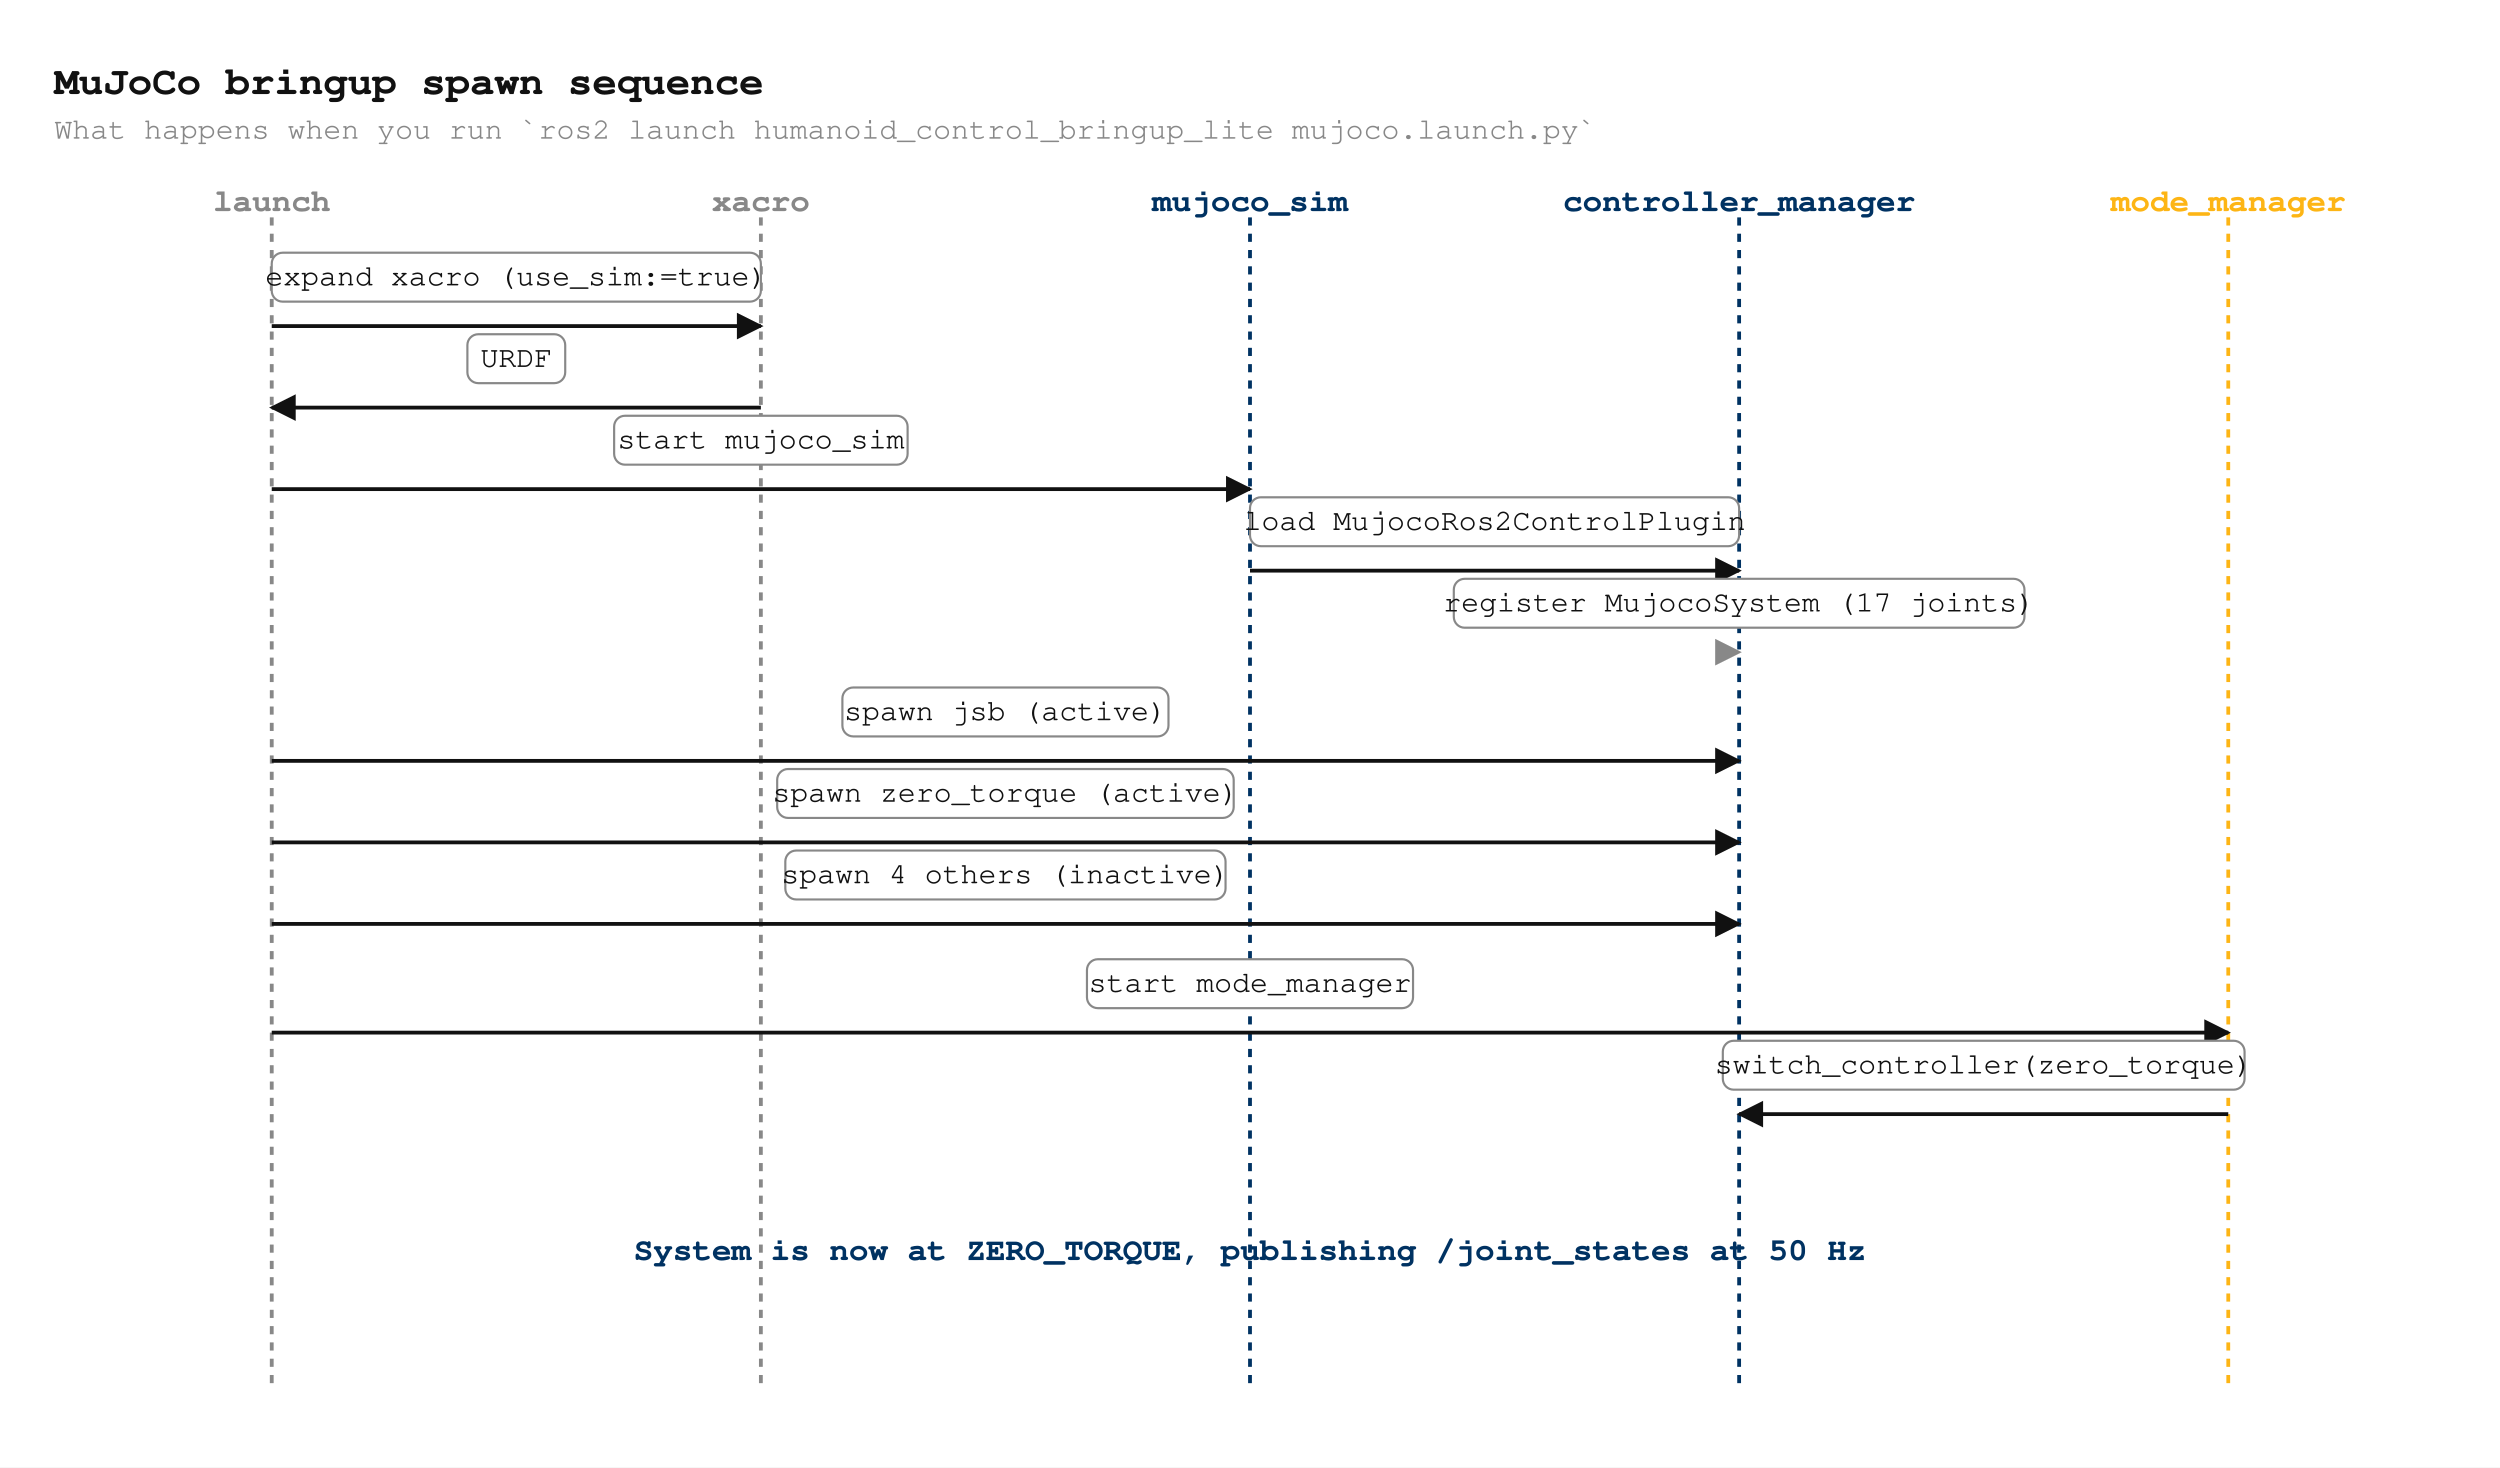
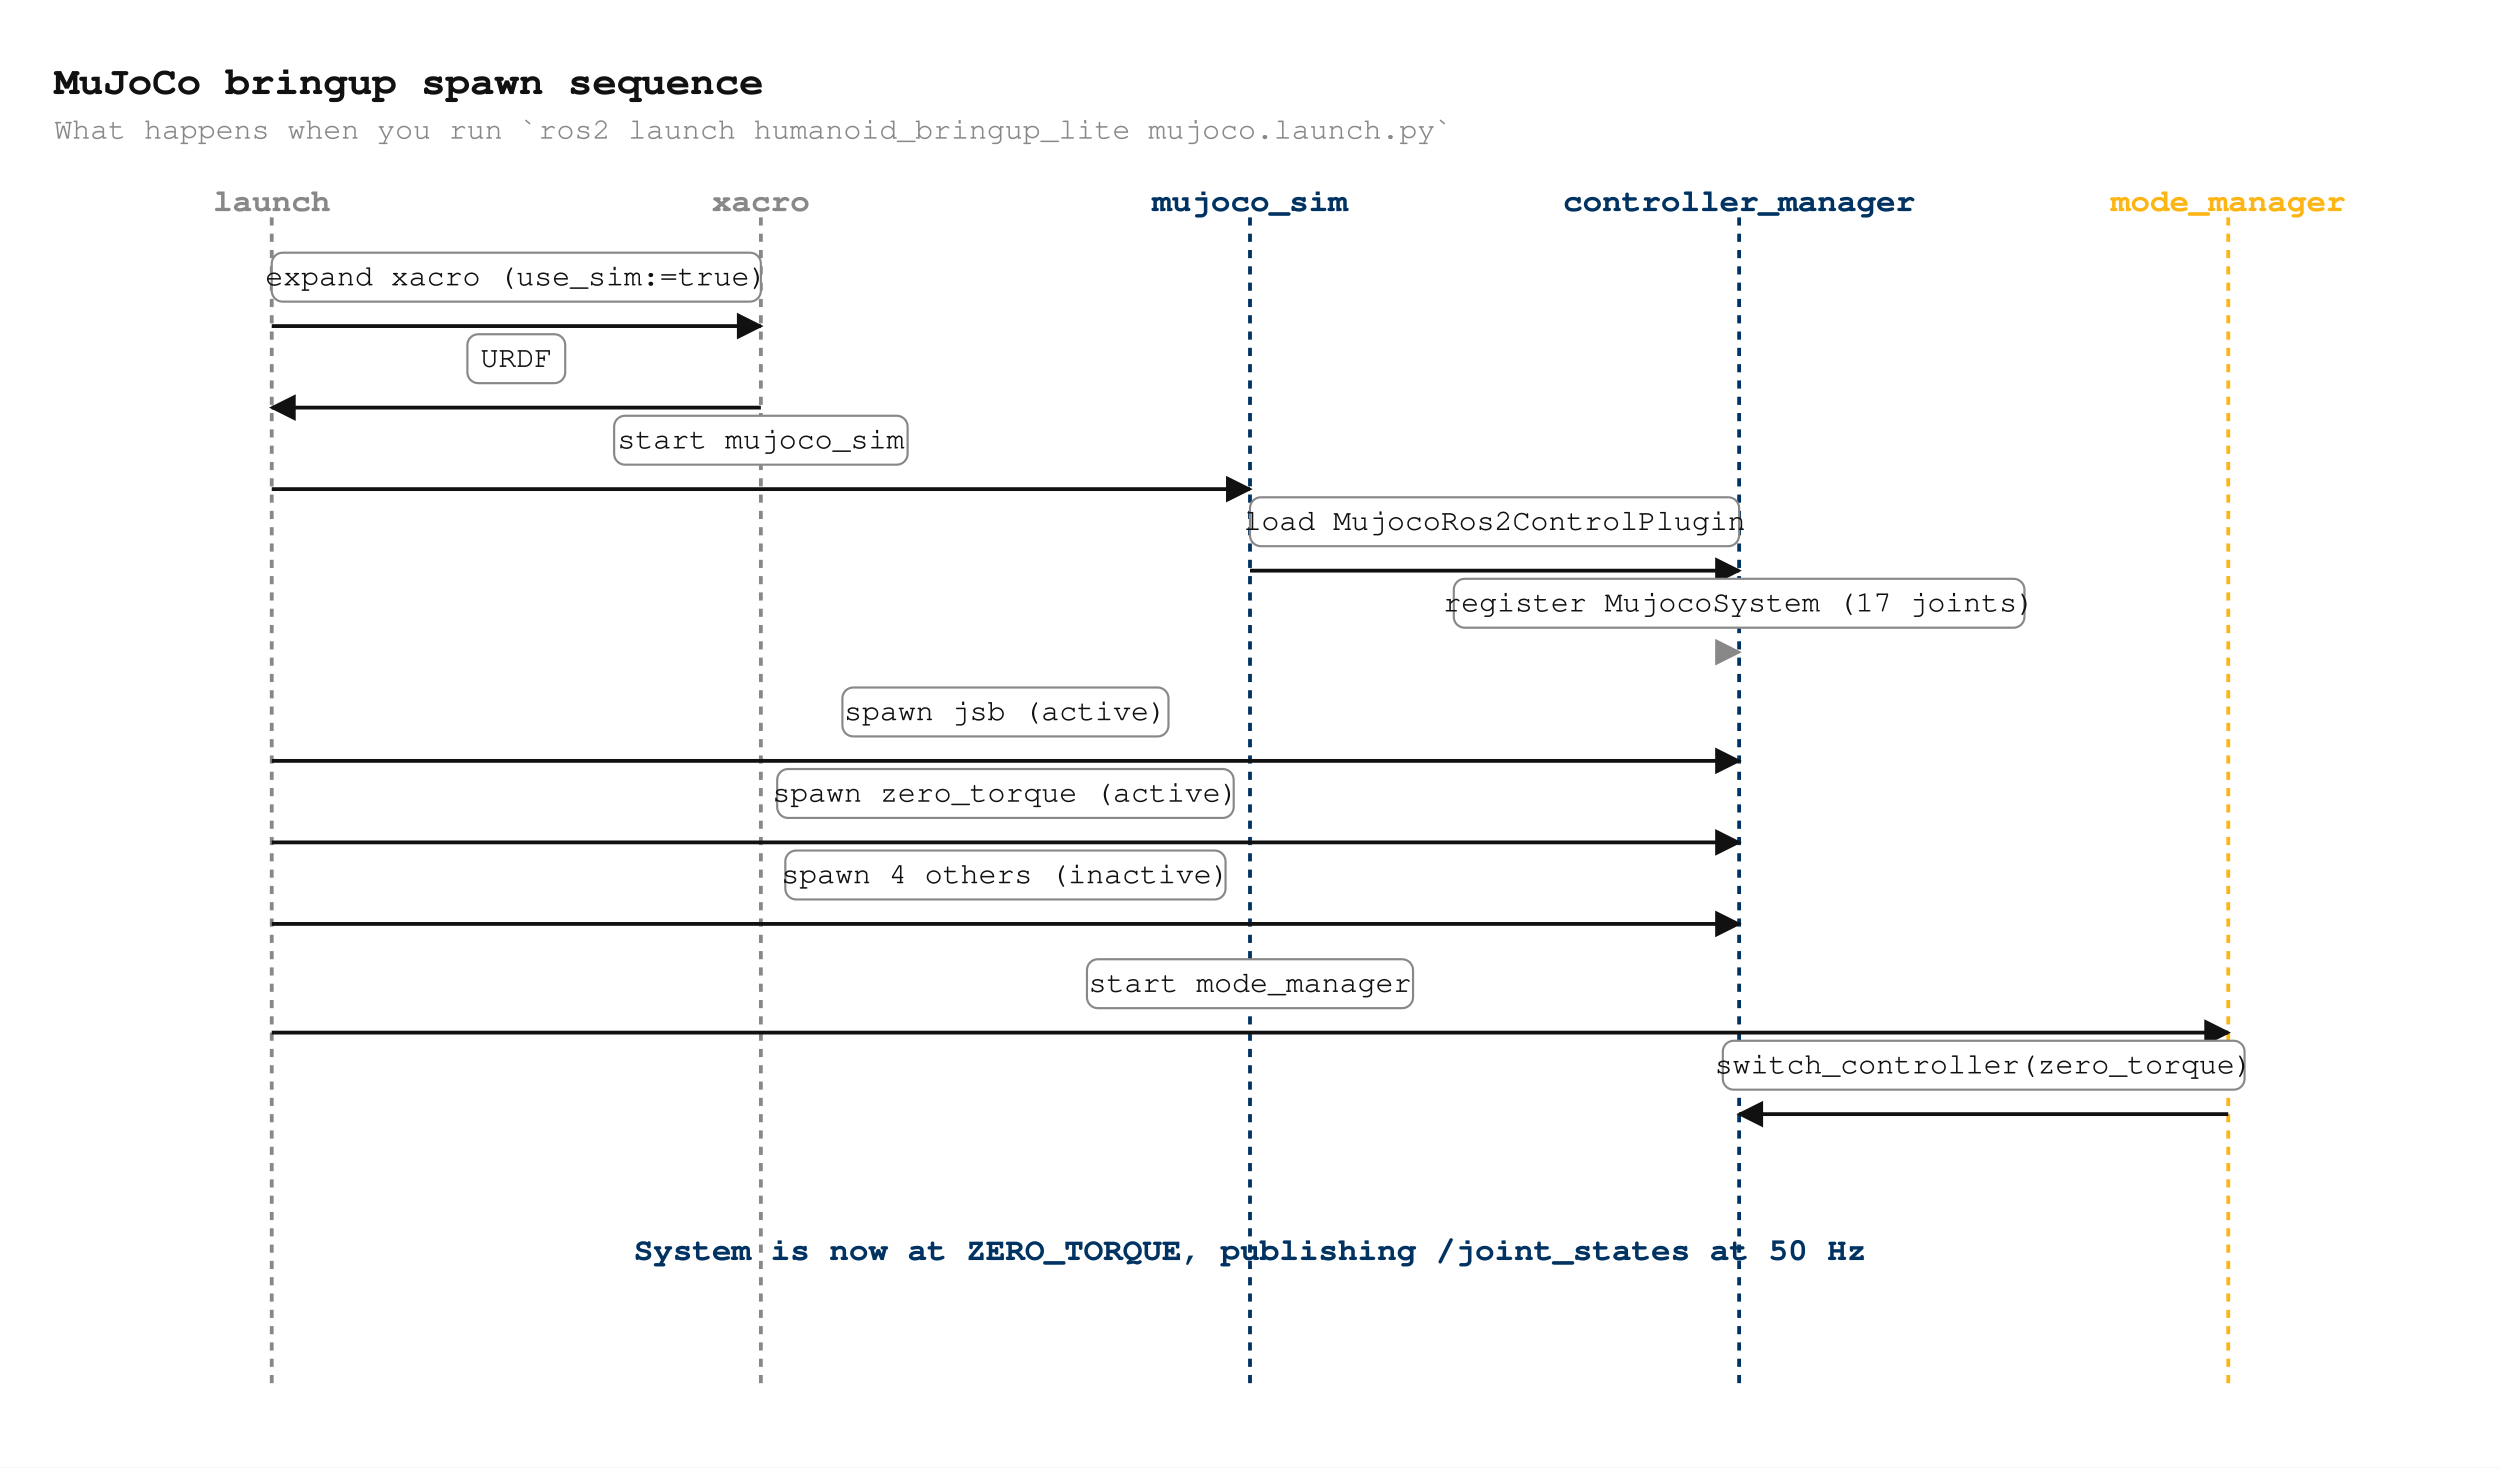
<svg xmlns="http://www.w3.org/2000/svg" viewBox="0 0 920 540" width="920" height="540" font-family="ui-monospace, Menlo, Consolas, Courier, monospace" font-size="13" fill="#111111" text-rendering="geometricPrecision">
  <defs>
    <marker id="arrow" viewBox="0 0 10 10" refX="9" refY="5" markerWidth="7" markerHeight="7" orient="auto-start-reverse">
      <path d="M 0 0 L 10 5 L 0 10 z" fill="#111111" />
    </marker>
    <marker id="arrow-grey" viewBox="0 0 10 10" refX="9" refY="5" markerWidth="7" markerHeight="7" orient="auto-start-reverse">
      <path d="M 0 0 L 10 5 L 0 10 z" fill="#888888" />
    </marker>
  </defs>
  <rect width="100%" height="100%" fill="white" />
  <text x="20" y="30" font-size="15" font-weight="700" text-anchor="start" fill="#111111" dominant-baseline="middle">MuJoCo bringup spawn sequence</text>
-   <text x="20" y="48" font-size="11" font-weight="400" text-anchor="start" fill="#888888" dominant-baseline="middle">What happens when you run `ros2 launch humanoid_control_bringup_lite mujoco.launch.py`</text>
+   <text x="20" y="48" font-size="11" font-weight="400" text-anchor="start" fill="#888888" dominant-baseline="middle">What happens when you run `ros2 launch humanoid_bringup_lite mujoco.launch.py`</text>
  <text x="100" y="74" font-size="12" font-weight="600" text-anchor="middle" fill="#888888" dominant-baseline="middle">launch</text>
  <line x1="100" y1="80" x2="100" y2="510" stroke="#888888" stroke-width="1.4" stroke-dasharray="3 3" />
  <text x="280" y="74" font-size="12" font-weight="600" text-anchor="middle" fill="#888888" dominant-baseline="middle">xacro</text>
  <line x1="280" y1="80" x2="280" y2="510" stroke="#888888" stroke-width="1.4" stroke-dasharray="3 3" />
  <text x="460" y="74" font-size="12" font-weight="600" text-anchor="middle" fill="#003262" dominant-baseline="middle">mujoco_sim</text>
  <line x1="460" y1="80" x2="460" y2="510" stroke="#003262" stroke-width="1.4" stroke-dasharray="3 3" />
  <text x="640" y="74" font-size="12" font-weight="600" text-anchor="middle" fill="#003262" dominant-baseline="middle">controller_manager</text>
  <line x1="640" y1="80" x2="640" y2="510" stroke="#003262" stroke-width="1.4" stroke-dasharray="3 3" />
  <text x="820" y="74" font-size="12" font-weight="600" text-anchor="middle" fill="#FDB515" dominant-baseline="middle">mode_manager</text>
  <line x1="820" y1="80" x2="820" y2="510" stroke="#FDB515" stroke-width="1.4" stroke-dasharray="3 3" />
  <line x1="100" y1="120" x2="280" y2="120" stroke="#111111" stroke-width="1.4" marker-end="url(#arrow)" />
  <rect x="100" y="93" width="180" height="18" rx="4" ry="4" fill="white" stroke="#888888" stroke-width="0.8" />
  <text x="190" y="102" font-size="11" font-weight="400" text-anchor="middle" fill="#111111" dominant-baseline="middle">expand xacro (use_sim:=true)</text>
  <line x1="280" y1="150" x2="100" y2="150" stroke="#111111" stroke-width="1.4" marker-end="url(#arrow)" />
  <rect x="172" y="123" width="36" height="18" rx="4" ry="4" fill="white" stroke="#888888" stroke-width="0.8" />
  <text x="190" y="132" font-size="11" font-weight="400" text-anchor="middle" fill="#111111" dominant-baseline="middle">URDF</text>
  <line x1="100" y1="180" x2="460" y2="180" stroke="#111111" stroke-width="1.4" marker-end="url(#arrow)" />
  <rect x="226" y="153" width="108" height="18" rx="4" ry="4" fill="white" stroke="#888888" stroke-width="0.8" />
  <text x="280" y="162" font-size="11" font-weight="400" text-anchor="middle" fill="#111111" dominant-baseline="middle">start mujoco_sim</text>
  <line x1="460" y1="210" x2="640" y2="210" stroke="#111111" stroke-width="1.4" marker-end="url(#arrow)" />
  <rect x="460" y="183" width="180" height="18" rx="4" ry="4" fill="white" stroke="#888888" stroke-width="0.8" />
  <text x="550" y="192" font-size="11" font-weight="400" text-anchor="middle" fill="#111111" dominant-baseline="middle">load MujocoRos2ControlPlugin</text>
  <line x1="640" y1="240" x2="640" y2="240" stroke="#888888" stroke-width="1.4" marker-end="url(#arrow-grey)" />
  <rect x="535" y="213" width="210" height="18" rx="4" ry="4" fill="white" stroke="#888888" stroke-width="0.8" />
  <text x="640" y="222" font-size="11" font-weight="400" text-anchor="middle" fill="#111111" dominant-baseline="middle">register MujocoSystem (17 joints)</text>
  <line x1="100" y1="280" x2="640" y2="280" stroke="#111111" stroke-width="1.4" marker-end="url(#arrow)" />
  <rect x="310" y="253" width="120" height="18" rx="4" ry="4" fill="white" stroke="#888888" stroke-width="0.8" />
  <text x="370" y="262" font-size="11" font-weight="400" text-anchor="middle" fill="#111111" dominant-baseline="middle">spawn jsb (active)</text>
  <line x1="100" y1="310" x2="640" y2="310" stroke="#111111" stroke-width="1.4" marker-end="url(#arrow)" />
  <rect x="286" y="283" width="168" height="18" rx="4" ry="4" fill="white" stroke="#888888" stroke-width="0.8" />
  <text x="370" y="292" font-size="11" font-weight="400" text-anchor="middle" fill="#111111" dominant-baseline="middle">spawn zero_torque (active)</text>
  <line x1="100" y1="340" x2="640" y2="340" stroke="#111111" stroke-width="1.4" marker-end="url(#arrow)" />
  <rect x="289" y="313" width="162" height="18" rx="4" ry="4" fill="white" stroke="#888888" stroke-width="0.8" />
  <text x="370" y="322" font-size="11" font-weight="400" text-anchor="middle" fill="#111111" dominant-baseline="middle">spawn 4 others (inactive)</text>
  <line x1="100" y1="380" x2="820" y2="380" stroke="#111111" stroke-width="1.4" marker-end="url(#arrow)" />
  <rect x="400" y="353" width="120" height="18" rx="4" ry="4" fill="white" stroke="#888888" stroke-width="0.8" />
  <text x="460" y="362" font-size="11" font-weight="400" text-anchor="middle" fill="#111111" dominant-baseline="middle">start mode_manager</text>
  <line x1="820" y1="410" x2="640" y2="410" stroke="#111111" stroke-width="1.4" marker-end="url(#arrow)" />
  <rect x="634" y="383" width="192" height="18" rx="4" ry="4" fill="white" stroke="#888888" stroke-width="0.8" />
  <text x="730" y="392" font-size="11" font-weight="400" text-anchor="middle" fill="#111111" dominant-baseline="middle">switch_controller(zero_torque)</text>
  <text x="460" y="460" font-size="12" font-weight="600" text-anchor="middle" fill="#003262" dominant-baseline="middle">System is now at ZERO_TORQUE, publishing /joint_states at 50 Hz</text>
</svg>
